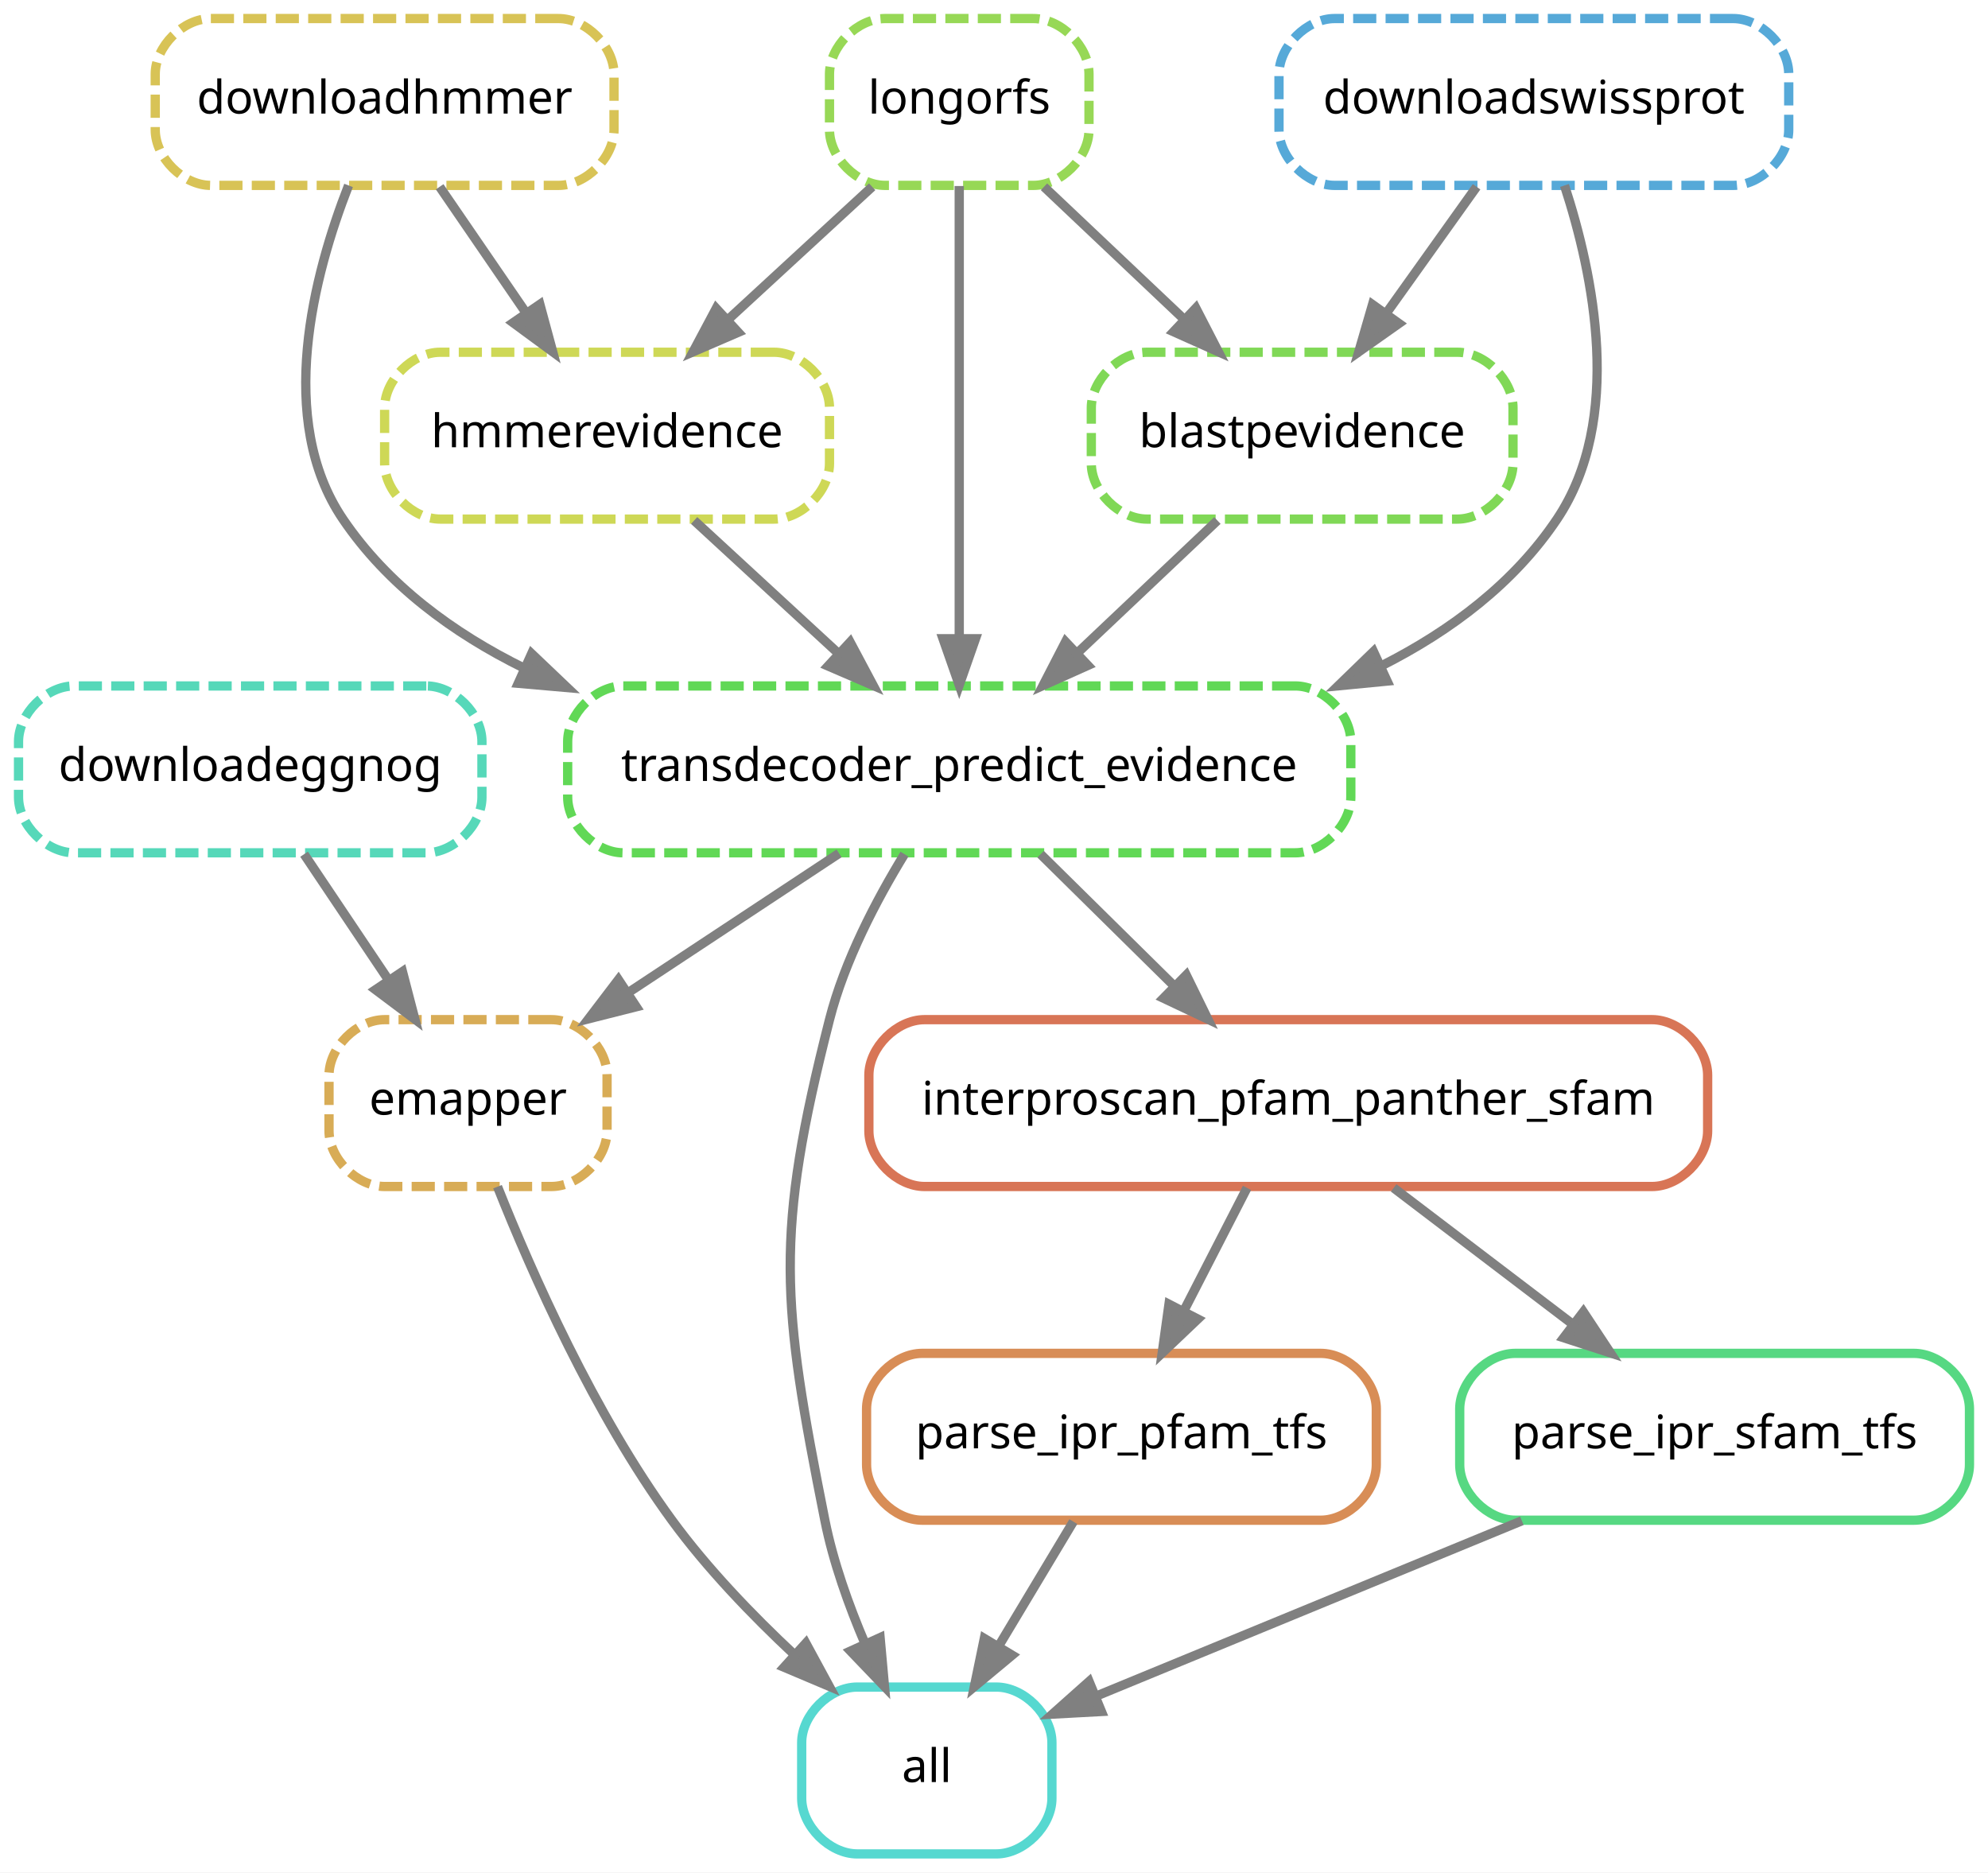
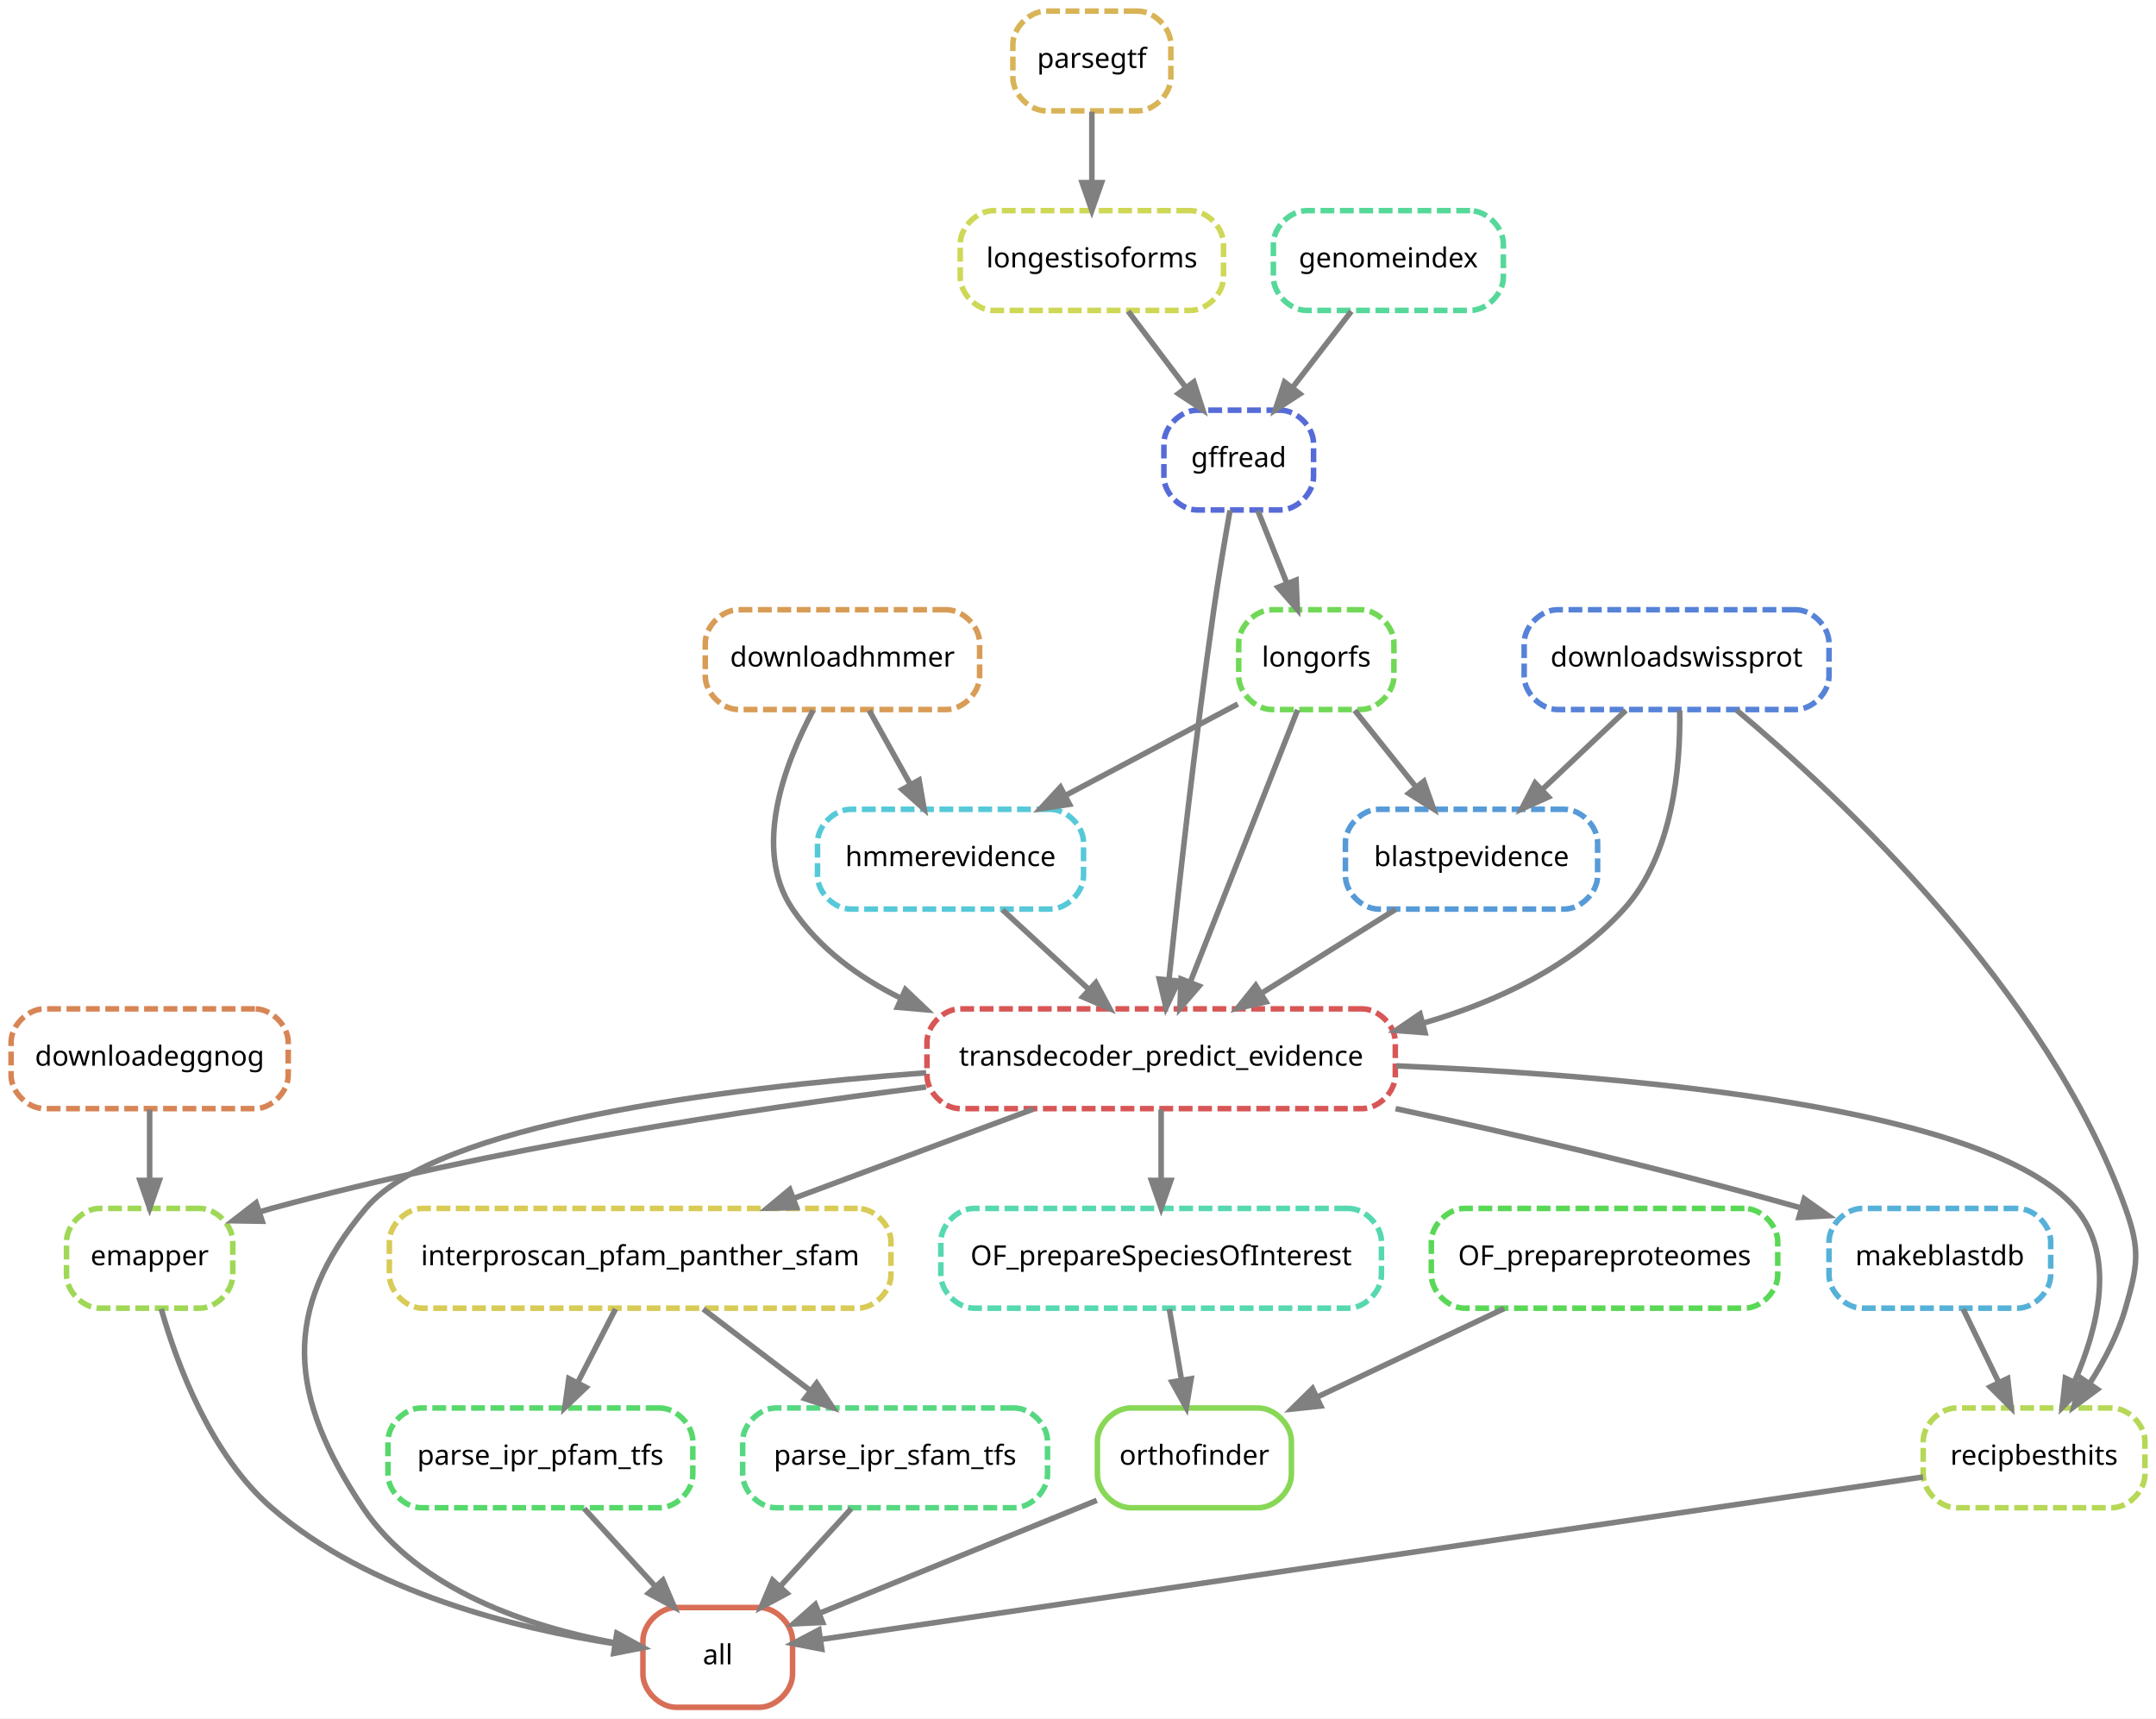
- <svg xmlns="http://www.w3.org/2000/svg" width="429pt" height="404pt" viewBox="0.00 0.00 429.00 404.00">
-   <g id="graph0" class="graph" transform="scale(1 1) rotate(0) translate(4 400)">
-     <polygon fill="white" stroke="transparent" points="-4,4 -4,-400 425,-400 425,4 -4,4" />
+ <svg xmlns="http://www.w3.org/2000/svg" width="778pt" height="620pt" viewBox="0.00 0.00 778.00 620.00">
+   <g id="graph0" class="graph" transform="scale(1 1) rotate(0) translate(4 616)">
+     <polygon fill="white" stroke="transparent" points="-4,4 -4,-616 774,-616 774,4 -4,4" />
    <g id="node1" class="node">
-       <path fill="none" stroke="#56d8d0" stroke-width="2" d="M211,-36C211,-36 181,-36 181,-36 175,-36 169,-30 169,-24 169,-24 169,-12 169,-12 169,-6 175,0 181,0 181,0 211,0 211,0 217,0 223,-6 223,-12 223,-12 223,-24 223,-24 223,-30 217,-36 211,-36" />
-       <text text-anchor="middle" x="196" y="-15.5" font-family="sans" font-size="10.00">all</text>
+       <path fill="none" stroke="#d86e56" stroke-width="2" d="M270,-36C270,-36 240,-36 240,-36 234,-36 228,-30 228,-24 228,-24 228,-12 228,-12 228,-6 234,0 240,0 240,0 270,0 270,0 276,0 282,-6 282,-12 282,-12 282,-24 282,-24 282,-30 276,-36 270,-36" />
+       <text text-anchor="middle" x="255" y="-15.5" font-family="sans" font-size="10.00">all</text>
    </g>
    <g id="node2" class="node">
-       <path fill="none" stroke="#61d856" stroke-width="2" stroke-dasharray="5,2" d="M275.5,-252C275.5,-252 130.5,-252 130.5,-252 124.5,-252 118.5,-246 118.5,-240 118.5,-240 118.5,-228 118.5,-228 118.5,-222 124.5,-216 130.5,-216 130.5,-216 275.5,-216 275.5,-216 281.5,-216 287.5,-222 287.5,-228 287.5,-228 287.5,-240 287.5,-240 287.5,-246 281.5,-252 275.5,-252" />
-       <text text-anchor="middle" x="203" y="-231.5" font-family="sans" font-size="10.00">transdecoder_predict_evidence</text>
+       <path fill="none" stroke="#d85656" stroke-width="2" stroke-dasharray="5,2" d="M487.5,-252C487.5,-252 342.5,-252 342.5,-252 336.5,-252 330.5,-246 330.5,-240 330.5,-240 330.5,-228 330.5,-228 330.5,-222 336.5,-216 342.5,-216 342.5,-216 487.5,-216 487.5,-216 493.5,-216 499.5,-222 499.5,-228 499.5,-228 499.5,-240 499.5,-240 499.5,-246 493.5,-252 487.5,-252" />
+       <text text-anchor="middle" x="415" y="-231.5" font-family="sans" font-size="10.00">transdecoder_predict_evidence</text>
    </g>
    <g id="edge1" class="edge">
-       <path fill="none" stroke="grey" stroke-width="2" d="M191.18,-215.71C185.08,-205.74 178.24,-192.7 175,-180 163.13,-133.49 164.62,-119.08 174,-72 175.79,-63.01 179.14,-53.64 182.69,-45.32" />
-       <polygon fill="grey" stroke="grey" stroke-width="2" points="185.92,-46.67 186.87,-36.12 179.54,-43.77 185.92,-46.67" />
+       <path fill="none" stroke="grey" stroke-width="2" d="M330.22,-228.94C255.14,-223.36 153.57,-210.3 128,-180 97.04,-143.32 100.33,-111.91 127,-72 147.08,-41.95 187.7,-28.91 217.82,-23.28" />
+       <polygon fill="grey" stroke="grey" stroke-width="2" points="218.7,-26.68 227.98,-21.57 217.54,-19.77 218.7,-26.68" />
+     </g>
+     <g id="node12" class="node">
+       <path fill="none" stroke="#9fd856" stroke-width="2" stroke-dasharray="5,2" d="M68,-180C68,-180 32,-180 32,-180 26,-180 20,-174 20,-168 20,-168 20,-156 20,-156 20,-150 26,-144 32,-144 32,-144 68,-144 68,-144 74,-144 80,-150 80,-156 80,-156 80,-168 80,-168 80,-174 74,-180 68,-180" />
+       <text text-anchor="middle" x="50" y="-159.5" font-family="sans" font-size="10.00">emapper</text>
+     </g>
+     <g id="edge21" class="edge">
+       <path fill="none" stroke="grey" stroke-width="2" d="M330.18,-223.81C264.87,-215.59 172.74,-201.47 94,-180 92.57,-179.61 91.12,-179.19 89.66,-178.75" />
+       <polygon fill="grey" stroke="grey" stroke-width="2" points="90.62,-175.38 80.02,-175.54 88.41,-182.02 90.62,-175.38" />
+     </g>
+     <g id="node15" class="node">
+       <path fill="none" stroke="#d8cb56" stroke-width="2" stroke-dasharray="5,2" d="M305.5,-180C305.5,-180 148.5,-180 148.5,-180 142.5,-180 136.5,-174 136.5,-168 136.5,-168 136.5,-156 136.5,-156 136.5,-150 142.5,-144 148.5,-144 148.5,-144 305.5,-144 305.5,-144 311.5,-144 317.5,-150 317.5,-156 317.5,-156 317.5,-168 317.5,-168 317.5,-174 311.5,-180 305.5,-180" />
+       <text text-anchor="middle" x="227" y="-159.5" font-family="sans" font-size="10.00">interproscan_pfam_panther_sfam</text>
+     </g>
+     <g id="edge24" class="edge">
+       <path fill="none" stroke="grey" stroke-width="2" d="M369.01,-215.88C342.85,-206.14 309.91,-193.87 282.35,-183.61" />
+       <polygon fill="grey" stroke="grey" stroke-width="2" points="283.43,-180.28 272.84,-180.07 280.99,-186.84 283.43,-180.28" />
+     </g>
+     <g id="node17" class="node">
+       <path fill="none" stroke="#b6d856" stroke-width="2" stroke-dasharray="5,2" d="M758,-108C758,-108 702,-108 702,-108 696,-108 690,-102 690,-96 690,-96 690,-84 690,-84 690,-78 696,-72 702,-72 702,-72 758,-72 758,-72 764,-72 770,-78 770,-84 770,-84 770,-96 770,-96 770,-102 764,-108 758,-108" />
+       <text text-anchor="middle" x="730" y="-87.5" font-family="sans" font-size="10.00">recipbesthits</text>
+     </g>
+     <g id="edge26" class="edge">
+       <path fill="none" stroke="grey" stroke-width="2" d="M499.87,-231.43C587,-227.82 714.09,-216.27 745,-180 759.61,-162.86 753.09,-136.91 744.56,-117.45" />
+       <polygon fill="grey" stroke="grey" stroke-width="2" points="747.61,-115.74 740.15,-108.22 741.3,-118.75 747.61,-115.74" />
+     </g>
+     <g id="node18" class="node">
+       <path fill="none" stroke="#56b1d8" stroke-width="2" stroke-dasharray="5,2" d="M724,-180C724,-180 668,-180 668,-180 662,-180 656,-174 656,-168 656,-168 656,-156 656,-156 656,-150 662,-144 668,-144 668,-144 724,-144 724,-144 730,-144 736,-150 736,-156 736,-156 736,-168 736,-168 736,-174 730,-180 724,-180" />
+       <text text-anchor="middle" x="696" y="-159.5" font-family="sans" font-size="10.00">makeblastdb</text>
+     </g>
+     <g id="edge29" class="edge">
+       <path fill="none" stroke="grey" stroke-width="2" d="M499.6,-216C541.31,-207.07 592.47,-195.29 646.06,-180.13" />
+       <polygon fill="grey" stroke="grey" stroke-width="2" points="647.08,-183.48 655.73,-177.36 645.16,-176.75 647.08,-183.48" />
+     </g>
+     <g id="node21" class="node">
+       <path fill="none" stroke="#56d8b1" stroke-width="2" stroke-dasharray="5,2" d="M482.5,-180C482.5,-180 347.5,-180 347.5,-180 341.5,-180 335.5,-174 335.5,-168 335.5,-168 335.5,-156 335.5,-156 335.5,-150 341.5,-144 347.5,-144 347.5,-144 482.5,-144 482.5,-144 488.5,-144 494.5,-150 494.5,-156 494.5,-156 494.5,-168 494.5,-168 494.5,-174 488.5,-180 482.5,-180" />
+       <text text-anchor="middle" x="415" y="-159.5" font-family="sans" font-size="10.00">OF_prepareSpeciesOfInterest</text>
+     </g>
+     <g id="edge32" class="edge">
+       <path fill="none" stroke="grey" stroke-width="2" d="M415,-215.7C415,-207.98 415,-198.71 415,-190.11" />
+       <polygon fill="grey" stroke="grey" stroke-width="2" points="418.5,-190.1 415,-180.1 411.5,-190.1 418.5,-190.1" />
+     </g>
+     <g id="node3" class="node">
+       <path fill="none" stroke="#d89c56" stroke-width="2" stroke-dasharray="5,2" d="M337.5,-396C337.5,-396 262.5,-396 262.5,-396 256.5,-396 250.5,-390 250.5,-384 250.5,-384 250.5,-372 250.5,-372 250.5,-366 256.5,-360 262.5,-360 262.5,-360 337.5,-360 337.5,-360 343.5,-360 349.5,-366 349.5,-372 349.5,-372 349.5,-384 349.5,-384 349.5,-390 343.5,-396 337.5,-396" />
+       <text text-anchor="middle" x="300" y="-375.5" font-family="sans" font-size="10.00">downloadhmmer</text>
+     </g>
+     <g id="edge7" class="edge">
+       <path fill="none" stroke="grey" stroke-width="2" d="M289.45,-359.77C279.24,-340.65 267.32,-309.66 282,-288 291.62,-273.81 305.71,-263.42 321.16,-255.81" />
+       <polygon fill="grey" stroke="grey" stroke-width="2" points="322.72,-258.95 330.39,-251.65 319.84,-252.57 322.72,-258.95" />
+     </g>
+     <g id="node10" class="node">
+       <path fill="none" stroke="#56c9d8" stroke-width="2" stroke-dasharray="5,2" d="M375,-324C375,-324 303,-324 303,-324 297,-324 291,-318 291,-312 291,-312 291,-300 291,-300 291,-294 297,-288 303,-288 303,-288 375,-288 375,-288 381,-288 387,-294 387,-300 387,-300 387,-312 387,-312 387,-318 381,-324 375,-324" />
+       <text text-anchor="middle" x="339" y="-303.5" font-family="sans" font-size="10.00">hmmerevidence</text>
+     </g>
+     <g id="edge18" class="edge">
+       <path fill="none" stroke="grey" stroke-width="2" d="M309.64,-359.7C314.13,-351.64 319.56,-341.89 324.52,-332.98" />
+       <polygon fill="grey" stroke="grey" stroke-width="2" points="327.66,-334.54 329.47,-324.1 321.55,-331.14 327.66,-334.54" />
+     </g>
+     <g id="node4" class="node">
+       <path fill="none" stroke="#5682d8" stroke-width="2" stroke-dasharray="5,2" d="M644,-396C644,-396 558,-396 558,-396 552,-396 546,-390 546,-384 546,-384 546,-372 546,-372 546,-366 552,-360 558,-360 558,-360 644,-360 644,-360 650,-360 656,-366 656,-372 656,-372 656,-384 656,-384 656,-390 650,-396 644,-396" />
+       <text text-anchor="middle" x="601" y="-375.5" font-family="sans" font-size="10.00">downloadswissprot</text>
+     </g>
+     <g id="edge8" class="edge">
+       <path fill="none" stroke="grey" stroke-width="2" d="M602.13,-359.65C602.45,-339.84 599.84,-307.66 582,-288 563.16,-267.24 536.23,-254.55 509.49,-246.82" />
+       <polygon fill="grey" stroke="grey" stroke-width="2" points="510.22,-243.4 499.66,-244.2 508.41,-250.16 510.22,-243.4" />
+     </g>
+     <g id="node11" class="node">
+       <path fill="none" stroke="#569ad8" stroke-width="2" stroke-dasharray="5,2" d="M560.5,-324C560.5,-324 493.5,-324 493.5,-324 487.5,-324 481.5,-318 481.5,-312 481.5,-312 481.5,-300 481.5,-300 481.5,-294 487.5,-288 493.5,-288 493.5,-288 560.5,-288 560.5,-288 566.5,-288 572.5,-294 572.5,-300 572.5,-300 572.5,-312 572.5,-312 572.5,-318 566.5,-324 560.5,-324" />
+       <text text-anchor="middle" x="527" y="-303.5" font-family="sans" font-size="10.00">blastpevidence</text>
+     </g>
+     <g id="edge20" class="edge">
+       <path fill="none" stroke="grey" stroke-width="2" d="M582.71,-359.7C573.57,-351.05 562.36,-340.45 552.4,-331.03" />
+       <polygon fill="grey" stroke="grey" stroke-width="2" points="554.75,-328.43 545.08,-324.1 549.94,-333.52 554.75,-328.43" />
+     </g>
+     <g id="edge27" class="edge">
+       <path fill="none" stroke="grey" stroke-width="2" d="M622.68,-359.77C659.92,-328.62 734.77,-258.78 763,-180 768.4,-164.94 767.4,-159.38 763,-144 760.29,-134.51 755.33,-125.06 750.07,-116.83" />
+       <polygon fill="grey" stroke="grey" stroke-width="2" points="752.86,-114.72 744.33,-108.43 747.08,-118.67 752.86,-114.72" />
+     </g>
+     <g id="node5" class="node">
+       <path fill="none" stroke="#566bd8" stroke-width="2" stroke-dasharray="5,2" d="M458,-468C458,-468 428,-468 428,-468 422,-468 416,-462 416,-456 416,-456 416,-444 416,-444 416,-438 422,-432 428,-432 428,-432 458,-432 458,-432 464,-432 470,-438 470,-444 470,-444 470,-456 470,-456 470,-462 464,-468 458,-468" />
+       <text text-anchor="middle" x="443" y="-447.5" font-family="sans" font-size="10.00">gffread</text>
+     </g>
+     <g id="edge9" class="edge">
+       <path fill="none" stroke="grey" stroke-width="2" d="M439.86,-431.85C438.02,-421.49 435.73,-408.01 434,-396 427.27,-349.2 421.19,-294.48 417.81,-262.4" />
+       <polygon fill="grey" stroke="grey" stroke-width="2" points="421.28,-262.01 416.76,-252.43 414.32,-262.74 421.28,-262.01" />
+     </g>
+     <g id="node9" class="node">
+       <path fill="none" stroke="#70d856" stroke-width="2" stroke-dasharray="5,2" d="M487,-396C487,-396 455,-396 455,-396 449,-396 443,-390 443,-384 443,-384 443,-372 443,-372 443,-366 449,-360 455,-360 455,-360 487,-360 487,-360 493,-360 499,-366 499,-372 499,-372 499,-384 499,-384 499,-390 493,-396 487,-396" />
+       <text text-anchor="middle" x="471" y="-375.5" font-family="sans" font-size="10.00">longorfs</text>
+     </g>
+     <g id="edge16" class="edge">
+       <path fill="none" stroke="grey" stroke-width="2" d="M449.92,-431.7C453.07,-423.81 456.88,-414.3 460.38,-405.55" />
+       <polygon fill="grey" stroke="grey" stroke-width="2" points="463.69,-406.69 464.16,-396.1 457.19,-404.09 463.69,-406.69" />
+     </g>
+     <g id="node6" class="node">
+       <path fill="none" stroke="#ced856" stroke-width="2" stroke-dasharray="5,2" d="M425.5,-540C425.5,-540 354.5,-540 354.5,-540 348.5,-540 342.5,-534 342.5,-528 342.5,-528 342.5,-516 342.5,-516 342.5,-510 348.5,-504 354.5,-504 354.5,-504 425.5,-504 425.5,-504 431.5,-504 437.5,-510 437.5,-516 437.5,-516 437.5,-528 437.5,-528 437.5,-534 431.5,-540 425.5,-540" />
+       <text text-anchor="middle" x="390" y="-519.5" font-family="sans" font-size="10.00">longestisoforms</text>
+     </g>
+     <g id="edge13" class="edge">
+       <path fill="none" stroke="grey" stroke-width="2" d="M403.1,-503.7C409.39,-495.39 417.05,-485.28 423.96,-476.14" />
+       <polygon fill="grey" stroke="grey" stroke-width="2" points="426.8,-478.19 430.05,-468.1 421.22,-473.96 426.8,-478.19" />
+     </g>
+     <g id="node7" class="node">
+       <path fill="none" stroke="#d8b456" stroke-width="2" stroke-dasharray="5,2" d="M406.5,-612C406.5,-612 373.5,-612 373.5,-612 367.5,-612 361.5,-606 361.5,-600 361.5,-600 361.5,-588 361.5,-588 361.5,-582 367.5,-576 373.5,-576 373.5,-576 406.5,-576 406.5,-576 412.5,-576 418.5,-582 418.5,-588 418.5,-588 418.5,-600 418.5,-600 418.5,-606 412.5,-612 406.5,-612" />
+       <text text-anchor="middle" x="390" y="-591.5" font-family="sans" font-size="10.00">parsegtf</text>
+     </g>
+     <g id="edge15" class="edge">
+       <path fill="none" stroke="grey" stroke-width="2" d="M390,-575.7C390,-567.98 390,-558.71 390,-550.11" />
+       <polygon fill="grey" stroke="grey" stroke-width="2" points="393.5,-550.1 390,-540.1 386.5,-550.1 393.5,-550.1" />
    </g>
    <g id="node8" class="node">
-       <path fill="none" stroke="#d8ac56" stroke-width="2" stroke-dasharray="5,2" d="M115,-180C115,-180 79,-180 79,-180 73,-180 67,-174 67,-168 67,-168 67,-156 67,-156 67,-150 73,-144 79,-144 79,-144 115,-144 115,-144 121,-144 127,-150 127,-156 127,-156 127,-168 127,-168 127,-174 121,-180 115,-180" />
-       <text text-anchor="middle" x="97" y="-159.5" font-family="sans" font-size="10.00">emapper</text>
+       <path fill="none" stroke="#56d89a" stroke-width="2" stroke-dasharray="5,2" d="M526.5,-540C526.5,-540 467.5,-540 467.5,-540 461.5,-540 455.5,-534 455.5,-528 455.5,-528 455.5,-516 455.5,-516 455.5,-510 461.5,-504 467.5,-504 467.5,-504 526.5,-504 526.5,-504 532.5,-504 538.5,-510 538.5,-516 538.5,-516 538.5,-528 538.5,-528 538.5,-534 532.5,-540 526.5,-540" />
+       <text text-anchor="middle" x="497" y="-519.5" font-family="sans" font-size="10.00">genomeindex</text>
    </g>
    <g id="edge14" class="edge">
-       <path fill="none" stroke="grey" stroke-width="2" d="M177.07,-215.88C163.34,-206.81 146.29,-195.55 131.46,-185.76" />
-       <polygon fill="grey" stroke="grey" stroke-width="2" points="133.3,-182.78 123.03,-180.19 129.45,-188.62 133.3,-182.78" />
-     </g>
-     <g id="node11" class="node">
-       <path fill="none" stroke="#d87556" stroke-width="2" d="M352.5,-180C352.5,-180 195.5,-180 195.5,-180 189.5,-180 183.5,-174 183.5,-168 183.5,-168 183.5,-156 183.5,-156 183.5,-150 189.5,-144 195.5,-144 195.5,-144 352.5,-144 352.5,-144 358.5,-144 364.5,-150 364.5,-156 364.5,-156 364.5,-168 364.5,-168 364.5,-174 358.5,-180 352.5,-180" />
-       <text text-anchor="middle" x="274" y="-159.5" font-family="sans" font-size="10.00">interproscan_pfam_panther_sfam</text>
+       <path fill="none" stroke="grey" stroke-width="2" d="M483.65,-503.7C477.24,-495.39 469.44,-485.28 462.39,-476.14" />
+       <polygon fill="grey" stroke="grey" stroke-width="2" points="465.07,-473.88 456.19,-468.1 459.53,-478.16 465.07,-473.88" />
+     </g>
+     <g id="edge10" class="edge">
+       <path fill="none" stroke="grey" stroke-width="2" d="M464.25,-359.87C454.62,-335.46 436.86,-290.43 425.5,-261.64" />
+       <polygon fill="grey" stroke="grey" stroke-width="2" points="428.7,-260.21 421.78,-252.19 422.19,-262.78 428.7,-260.21" />
    </g>
    <g id="edge17" class="edge">
-       <path fill="none" stroke="grey" stroke-width="2" d="M220.55,-215.7C229.23,-207.14 239.86,-196.66 249.35,-187.3" />
-       <polygon fill="grey" stroke="grey" stroke-width="2" points="251.99,-189.62 256.65,-180.1 247.07,-184.63 251.99,-189.62" />
-     </g>
-     <g id="node3" class="node">
-       <path fill="none" stroke="#d8c356" stroke-width="2" stroke-dasharray="5,2" d="M116.5,-396C116.5,-396 41.5,-396 41.5,-396 35.5,-396 29.5,-390 29.5,-384 29.5,-384 29.5,-372 29.5,-372 29.5,-366 35.5,-360 41.5,-360 41.5,-360 116.5,-360 116.5,-360 122.5,-360 128.5,-366 128.5,-372 128.5,-372 128.5,-384 128.5,-384 128.5,-390 122.5,-396 116.5,-396" />
-       <text text-anchor="middle" x="79" y="-375.5" font-family="sans" font-size="10.00">downloadhmmer</text>
+       <path fill="none" stroke="grey" stroke-width="2" d="M442.68,-361.98C424.55,-352.37 400.71,-339.73 380.47,-328.99" />
+       <polygon fill="grey" stroke="grey" stroke-width="2" points="381.93,-325.8 371.45,-324.21 378.65,-331.99 381.93,-325.8" />
+     </g>
+     <g id="edge19" class="edge">
+       <path fill="none" stroke="grey" stroke-width="2" d="M484.84,-359.7C491.49,-351.39 499.58,-341.28 506.89,-332.14" />
+       <polygon fill="grey" stroke="grey" stroke-width="2" points="509.8,-334.1 513.32,-324.1 504.34,-329.73 509.8,-334.1" />
+     </g>
+     <g id="edge11" class="edge">
+       <path fill="none" stroke="grey" stroke-width="2" d="M357.79,-287.7C367.17,-279.05 378.68,-268.45 388.91,-259.03" />
+       <polygon fill="grey" stroke="grey" stroke-width="2" points="391.45,-261.45 396.43,-252.1 386.7,-256.3 391.45,-261.45" />
+     </g>
+     <g id="edge12" class="edge">
+       <path fill="none" stroke="grey" stroke-width="2" d="M499.6,-287.88C485.09,-278.81 467.08,-267.55 451.41,-257.76" />
+       <polygon fill="grey" stroke="grey" stroke-width="2" points="452.84,-254.52 442.5,-252.19 449.13,-260.46 452.84,-254.52" />
+     </g>
+     <g id="edge2" class="edge">
+       <path fill="none" stroke="grey" stroke-width="2" d="M54.17,-143.77C59.87,-123.76 72,-91.09 94,-72 129.19,-41.45 182.46,-28.42 217.97,-22.92" />
+       <polygon fill="grey" stroke="grey" stroke-width="2" points="218.52,-26.37 227.93,-21.5 217.54,-19.44 218.52,-26.37" />
+     </g>
+     <g id="node13" class="node">
+       <path fill="none" stroke="#d88556" stroke-width="2" stroke-dasharray="5,2" d="M88,-252C88,-252 12,-252 12,-252 6,-252 0,-246 0,-240 0,-240 0,-228 0,-228 0,-222 6,-216 12,-216 12,-216 88,-216 88,-216 94,-216 100,-222 100,-228 100,-228 100,-240 100,-240 100,-246 94,-252 88,-252" />
+       <text text-anchor="middle" x="50" y="-231.5" font-family="sans" font-size="10.00">downloadeggnog</text>
+     </g>
+     <g id="edge22" class="edge">
+       <path fill="none" stroke="grey" stroke-width="2" d="M50,-215.7C50,-207.98 50,-198.71 50,-190.11" />
+       <polygon fill="grey" stroke="grey" stroke-width="2" points="53.5,-190.1 50,-180.1 46.5,-190.1 53.5,-190.1" />
+     </g>
+     <g id="node14" class="node">
+       <path fill="none" stroke="#56d86b" stroke-width="2" stroke-dasharray="5,2" d="M234,-108C234,-108 148,-108 148,-108 142,-108 136,-102 136,-96 136,-96 136,-84 136,-84 136,-78 142,-72 148,-72 148,-72 234,-72 234,-72 240,-72 246,-78 246,-84 246,-84 246,-96 246,-96 246,-102 240,-108 234,-108" />
+       <text text-anchor="middle" x="191" y="-87.5" font-family="sans" font-size="10.00">parse_ipr_pfam_tfs</text>
+     </g>
+     <g id="edge3" class="edge">
+       <path fill="none" stroke="grey" stroke-width="2" d="M206.82,-71.7C214.57,-63.22 224.04,-52.86 232.52,-43.58" />
+       <polygon fill="grey" stroke="grey" stroke-width="2" points="235.2,-45.85 239.36,-36.1 230.03,-41.12 235.2,-45.85" />
+     </g>
+     <g id="edge23" class="edge">
+       <path fill="none" stroke="grey" stroke-width="2" d="M218.1,-143.7C214,-135.73 209.05,-126.1 204.51,-117.26" />
+       <polygon fill="grey" stroke="grey" stroke-width="2" points="207.48,-115.4 199.8,-108.1 201.26,-118.6 207.48,-115.4" />
+     </g>
+     <g id="node16" class="node">
+       <path fill="none" stroke="#56d882" stroke-width="2" stroke-dasharray="5,2" d="M362,-108C362,-108 276,-108 276,-108 270,-108 264,-102 264,-96 264,-96 264,-84 264,-84 264,-78 270,-72 276,-72 276,-72 362,-72 362,-72 368,-72 374,-78 374,-84 374,-84 374,-96 374,-96 374,-102 368,-108 362,-108" />
+       <text text-anchor="middle" x="319" y="-87.5" font-family="sans" font-size="10.00">parse_ipr_sfam_tfs</text>
+     </g>
+     <g id="edge25" class="edge">
+       <path fill="none" stroke="grey" stroke-width="2" d="M249.74,-143.7C261.44,-134.8 275.86,-123.82 288.51,-114.2" />
+       <polygon fill="grey" stroke="grey" stroke-width="2" points="290.68,-116.94 296.52,-108.1 286.44,-111.37 290.68,-116.94" />
+     </g>
+     <g id="edge4" class="edge">
+       <path fill="none" stroke="grey" stroke-width="2" d="M303.18,-71.7C295.43,-63.22 285.96,-52.86 277.48,-43.58" />
+       <polygon fill="grey" stroke="grey" stroke-width="2" points="279.97,-41.12 270.64,-36.1 274.8,-45.85 279.97,-41.12" />
    </g>
    <g id="edge5" class="edge">
-       <path fill="none" stroke="grey" stroke-width="2" d="M71.22,-359.99C63.71,-340.8 55.45,-309.47 70,-288 79.62,-273.81 93.71,-263.42 109.16,-255.81" />
-       <polygon fill="grey" stroke="grey" stroke-width="2" points="110.72,-258.95 118.39,-251.65 107.84,-252.57 110.72,-258.95" />
-     </g>
-     <g id="node6" class="node">
-       <path fill="none" stroke="#ced856" stroke-width="2" stroke-dasharray="5,2" d="M163,-324C163,-324 91,-324 91,-324 85,-324 79,-318 79,-312 79,-312 79,-300 79,-300 79,-294 85,-288 91,-288 91,-288 163,-288 163,-288 169,-288 175,-294 175,-300 175,-300 175,-312 175,-312 175,-318 169,-324 163,-324" />
-       <text text-anchor="middle" x="127" y="-303.5" font-family="sans" font-size="10.00">hmmerevidence</text>
-     </g>
-     <g id="edge11" class="edge">
-       <path fill="none" stroke="grey" stroke-width="2" d="M90.87,-359.7C96.5,-351.47 103.35,-341.48 109.57,-332.42" />
-       <polygon fill="grey" stroke="grey" stroke-width="2" points="112.5,-334.33 115.27,-324.1 106.73,-330.37 112.5,-334.33" />
-     </g>
-     <g id="node4" class="node">
-       <path fill="none" stroke="#56a9d8" stroke-width="2" stroke-dasharray="5,2" d="M370,-396C370,-396 284,-396 284,-396 278,-396 272,-390 272,-384 272,-384 272,-372 272,-372 272,-366 278,-360 284,-360 284,-360 370,-360 370,-360 376,-360 382,-366 382,-372 382,-372 382,-384 382,-384 382,-390 376,-396 370,-396" />
-       <text text-anchor="middle" x="327" y="-375.5" font-family="sans" font-size="10.00">downloadswissprot</text>
+       <path fill="none" stroke="grey" stroke-width="2" d="M689.91,-83.09C599.32,-69.74 379.89,-37.4 292.15,-24.48" />
+       <polygon fill="grey" stroke="grey" stroke-width="2" points="292.53,-20.99 282.12,-23 291.51,-27.92 292.53,-20.99" />
+     </g>
+     <g id="edge28" class="edge">
+       <path fill="none" stroke="grey" stroke-width="2" d="M704.4,-143.7C708.27,-135.73 712.95,-126.1 717.24,-117.26" />
+       <polygon fill="grey" stroke="grey" stroke-width="2" points="720.47,-118.63 721.69,-108.1 714.17,-115.57 720.47,-118.63" />
+     </g>
+     <g id="node19" class="node">
+       <path fill="none" stroke="#88d856" stroke-width="2" d="M450,-108C450,-108 404,-108 404,-108 398,-108 392,-102 392,-96 392,-96 392,-84 392,-84 392,-78 398,-72 404,-72 404,-72 450,-72 450,-72 456,-72 462,-78 462,-84 462,-84 462,-96 462,-96 462,-102 456,-108 450,-108" />
+       <text text-anchor="middle" x="427" y="-87.5" font-family="sans" font-size="10.00">orthofinder</text>
    </g>
    <g id="edge6" class="edge">
-       <path fill="none" stroke="grey" stroke-width="2" d="M333.61,-359.99C339.88,-340.8 346.39,-309.47 332,-288 322.73,-274.18 309.14,-263.95 294.22,-256.4" />
-       <polygon fill="grey" stroke="grey" stroke-width="2" points="295.33,-253.05 284.78,-252.03 292.39,-259.41 295.33,-253.05" />
-     </g>
-     <g id="node7" class="node">
-       <path fill="none" stroke="#80d856" stroke-width="2" stroke-dasharray="5,2" d="M310.5,-324C310.5,-324 243.5,-324 243.5,-324 237.5,-324 231.5,-318 231.5,-312 231.5,-312 231.5,-300 231.5,-300 231.5,-294 237.5,-288 243.5,-288 243.5,-288 310.5,-288 310.5,-288 316.5,-288 322.5,-294 322.5,-300 322.5,-300 322.5,-312 322.5,-312 322.5,-318 316.5,-324 310.5,-324" />
-       <text text-anchor="middle" x="277" y="-303.5" font-family="sans" font-size="10.00">blastpevidence</text>
-     </g>
-     <g id="edge13" class="edge">
-       <path fill="none" stroke="grey" stroke-width="2" d="M314.64,-359.7C308.77,-351.47 301.63,-341.48 295.16,-332.42" />
-       <polygon fill="grey" stroke="grey" stroke-width="2" points="297.88,-330.21 289.22,-324.1 292.18,-334.28 297.88,-330.21" />
-     </g>
-     <g id="node5" class="node">
-       <path fill="none" stroke="#97d856" stroke-width="2" stroke-dasharray="5,2" d="M219,-396C219,-396 187,-396 187,-396 181,-396 175,-390 175,-384 175,-384 175,-372 175,-372 175,-366 181,-360 187,-360 187,-360 219,-360 219,-360 225,-360 231,-366 231,-372 231,-372 231,-384 231,-384 231,-390 225,-396 219,-396" />
-       <text text-anchor="middle" x="203" y="-375.5" font-family="sans" font-size="10.00">longorfs</text>
-     </g>
-     <g id="edge7" class="edge">
-       <path fill="none" stroke="grey" stroke-width="2" d="M203,-359.87C203,-335.67 203,-291.21 203,-262.39" />
-       <polygon fill="grey" stroke="grey" stroke-width="2" points="206.5,-262.19 203,-252.19 199.5,-262.19 206.5,-262.19" />
-     </g>
-     <g id="edge10" class="edge">
-       <path fill="none" stroke="grey" stroke-width="2" d="M184.21,-359.7C174.83,-351.05 163.32,-340.45 153.09,-331.03" />
-       <polygon fill="grey" stroke="grey" stroke-width="2" points="155.3,-328.3 145.57,-324.1 150.55,-333.45 155.3,-328.3" />
-     </g>
-     <g id="edge12" class="edge">
-       <path fill="none" stroke="grey" stroke-width="2" d="M221.29,-359.7C230.43,-351.05 241.64,-340.45 251.6,-331.03" />
-       <polygon fill="grey" stroke="grey" stroke-width="2" points="254.06,-333.52 258.92,-324.1 249.25,-328.43 254.06,-333.52" />
-     </g>
-     <g id="edge8" class="edge">
-       <path fill="none" stroke="grey" stroke-width="2" d="M145.79,-287.7C155.17,-279.05 166.68,-268.45 176.91,-259.03" />
-       <polygon fill="grey" stroke="grey" stroke-width="2" points="179.45,-261.45 184.43,-252.1 174.7,-256.3 179.45,-261.45" />
-     </g>
-     <g id="edge9" class="edge">
-       <path fill="none" stroke="grey" stroke-width="2" d="M258.71,-287.7C249.57,-279.05 238.36,-268.45 228.4,-259.03" />
-       <polygon fill="grey" stroke="grey" stroke-width="2" points="230.75,-256.43 221.08,-252.1 225.94,-261.52 230.75,-256.43" />
-     </g>
-     <g id="edge2" class="edge">
-       <path fill="none" stroke="grey" stroke-width="2" d="M103.36,-143.96C110.78,-125.29 124.21,-94.95 141,-72 148.58,-61.63 158.3,-51.52 167.46,-42.96" />
-       <polygon fill="grey" stroke="grey" stroke-width="2" points="169.9,-45.47 174.95,-36.16 165.2,-40.28 169.9,-45.47" />
-     </g>
-     <g id="node9" class="node">
-       <path fill="none" stroke="#56d8b9" stroke-width="2" stroke-dasharray="5,2" d="M88,-252C88,-252 12,-252 12,-252 6,-252 0,-246 0,-240 0,-240 0,-228 0,-228 0,-222 6,-216 12,-216 12,-216 88,-216 88,-216 94,-216 100,-222 100,-228 100,-228 100,-240 100,-240 100,-246 94,-252 88,-252" />
-       <text text-anchor="middle" x="50" y="-231.5" font-family="sans" font-size="10.00">downloadeggnog</text>
-     </g>
-     <g id="edge15" class="edge">
-       <path fill="none" stroke="grey" stroke-width="2" d="M61.62,-215.7C67.14,-207.47 73.85,-197.48 79.93,-188.42" />
-       <polygon fill="grey" stroke="grey" stroke-width="2" points="82.85,-190.36 85.52,-180.1 77.04,-186.46 82.85,-190.36" />
-     </g>
-     <g id="node10" class="node">
-       <path fill="none" stroke="#d88d56" stroke-width="2" d="M281,-108C281,-108 195,-108 195,-108 189,-108 183,-102 183,-96 183,-96 183,-84 183,-84 183,-78 189,-72 195,-72 195,-72 281,-72 281,-72 287,-72 293,-78 293,-84 293,-84 293,-96 293,-96 293,-102 287,-108 281,-108" />
-       <text text-anchor="middle" x="238" y="-87.5" font-family="sans" font-size="10.00">parse_ipr_pfam_tfs</text>
-     </g>
-     <g id="edge3" class="edge">
-       <path fill="none" stroke="grey" stroke-width="2" d="M227.62,-71.7C222.74,-63.56 216.81,-53.69 211.42,-44.7" />
-       <polygon fill="grey" stroke="grey" stroke-width="2" points="214.41,-42.88 206.26,-36.1 208.41,-46.48 214.41,-42.88" />
-     </g>
-     <g id="edge16" class="edge">
-       <path fill="none" stroke="grey" stroke-width="2" d="M265.1,-143.7C261,-135.73 256.05,-126.1 251.51,-117.26" />
-       <polygon fill="grey" stroke="grey" stroke-width="2" points="254.48,-115.4 246.8,-108.1 248.26,-118.6 254.48,-115.4" />
-     </g>
-     <g id="node12" class="node">
-       <path fill="none" stroke="#56d882" stroke-width="2" d="M409,-108C409,-108 323,-108 323,-108 317,-108 311,-102 311,-96 311,-96 311,-84 311,-84 311,-78 317,-72 323,-72 323,-72 409,-72 409,-72 415,-72 421,-78 421,-84 421,-84 421,-96 421,-96 421,-102 415,-108 409,-108" />
-       <text text-anchor="middle" x="366" y="-87.5" font-family="sans" font-size="10.00">parse_ipr_sfam_tfs</text>
-     </g>
-     <g id="edge18" class="edge">
-       <path fill="none" stroke="grey" stroke-width="2" d="M296.74,-143.7C308.44,-134.8 322.86,-123.82 335.51,-114.2" />
-       <polygon fill="grey" stroke="grey" stroke-width="2" points="337.68,-116.94 343.52,-108.1 333.44,-111.37 337.68,-116.94" />
-     </g>
-     <g id="edge4" class="edge">
-       <path fill="none" stroke="grey" stroke-width="2" d="M324.41,-71.88C296.31,-60.3 259.55,-45.17 232.57,-34.06" />
-       <polygon fill="grey" stroke="grey" stroke-width="2" points="233.68,-30.73 223.11,-30.16 231.02,-37.2 233.68,-30.73" />
+       <path fill="none" stroke="grey" stroke-width="2" d="M391.78,-74.67C362.64,-62.81 321.38,-46.02 291.81,-33.98" />
+       <polygon fill="grey" stroke="grey" stroke-width="2" points="292.85,-30.62 282.27,-30.1 290.21,-37.11 292.85,-30.62" />
+     </g>
+     <g id="node20" class="node">
+       <path fill="none" stroke="#59d856" stroke-width="2" stroke-dasharray="5,2" d="M625.5,-180C625.5,-180 524.5,-180 524.5,-180 518.5,-180 512.5,-174 512.5,-168 512.5,-168 512.5,-156 512.5,-156 512.5,-150 518.5,-144 524.5,-144 524.5,-144 625.5,-144 625.5,-144 631.5,-144 637.5,-150 637.5,-156 637.5,-156 637.5,-168 637.5,-168 637.5,-174 631.5,-180 625.5,-180" />
+       <text text-anchor="middle" x="575" y="-159.5" font-family="sans" font-size="10.00">OF_prepareproteomes</text>
+     </g>
+     <g id="edge30" class="edge">
+       <path fill="none" stroke="grey" stroke-width="2" d="M538.8,-143.88C518.44,-134.25 492.88,-122.16 471.34,-111.97" />
+       <polygon fill="grey" stroke="grey" stroke-width="2" points="472.6,-108.7 462.07,-107.59 469.61,-115.02 472.6,-108.7" />
+     </g>
+     <g id="edge31" class="edge">
+       <path fill="none" stroke="grey" stroke-width="2" d="M417.97,-143.7C419.29,-135.98 420.88,-126.71 422.35,-118.11" />
+       <polygon fill="grey" stroke="grey" stroke-width="2" points="425.83,-118.55 424.07,-108.1 418.93,-117.37 425.83,-118.55" />
    </g>
  </g>
</svg>
